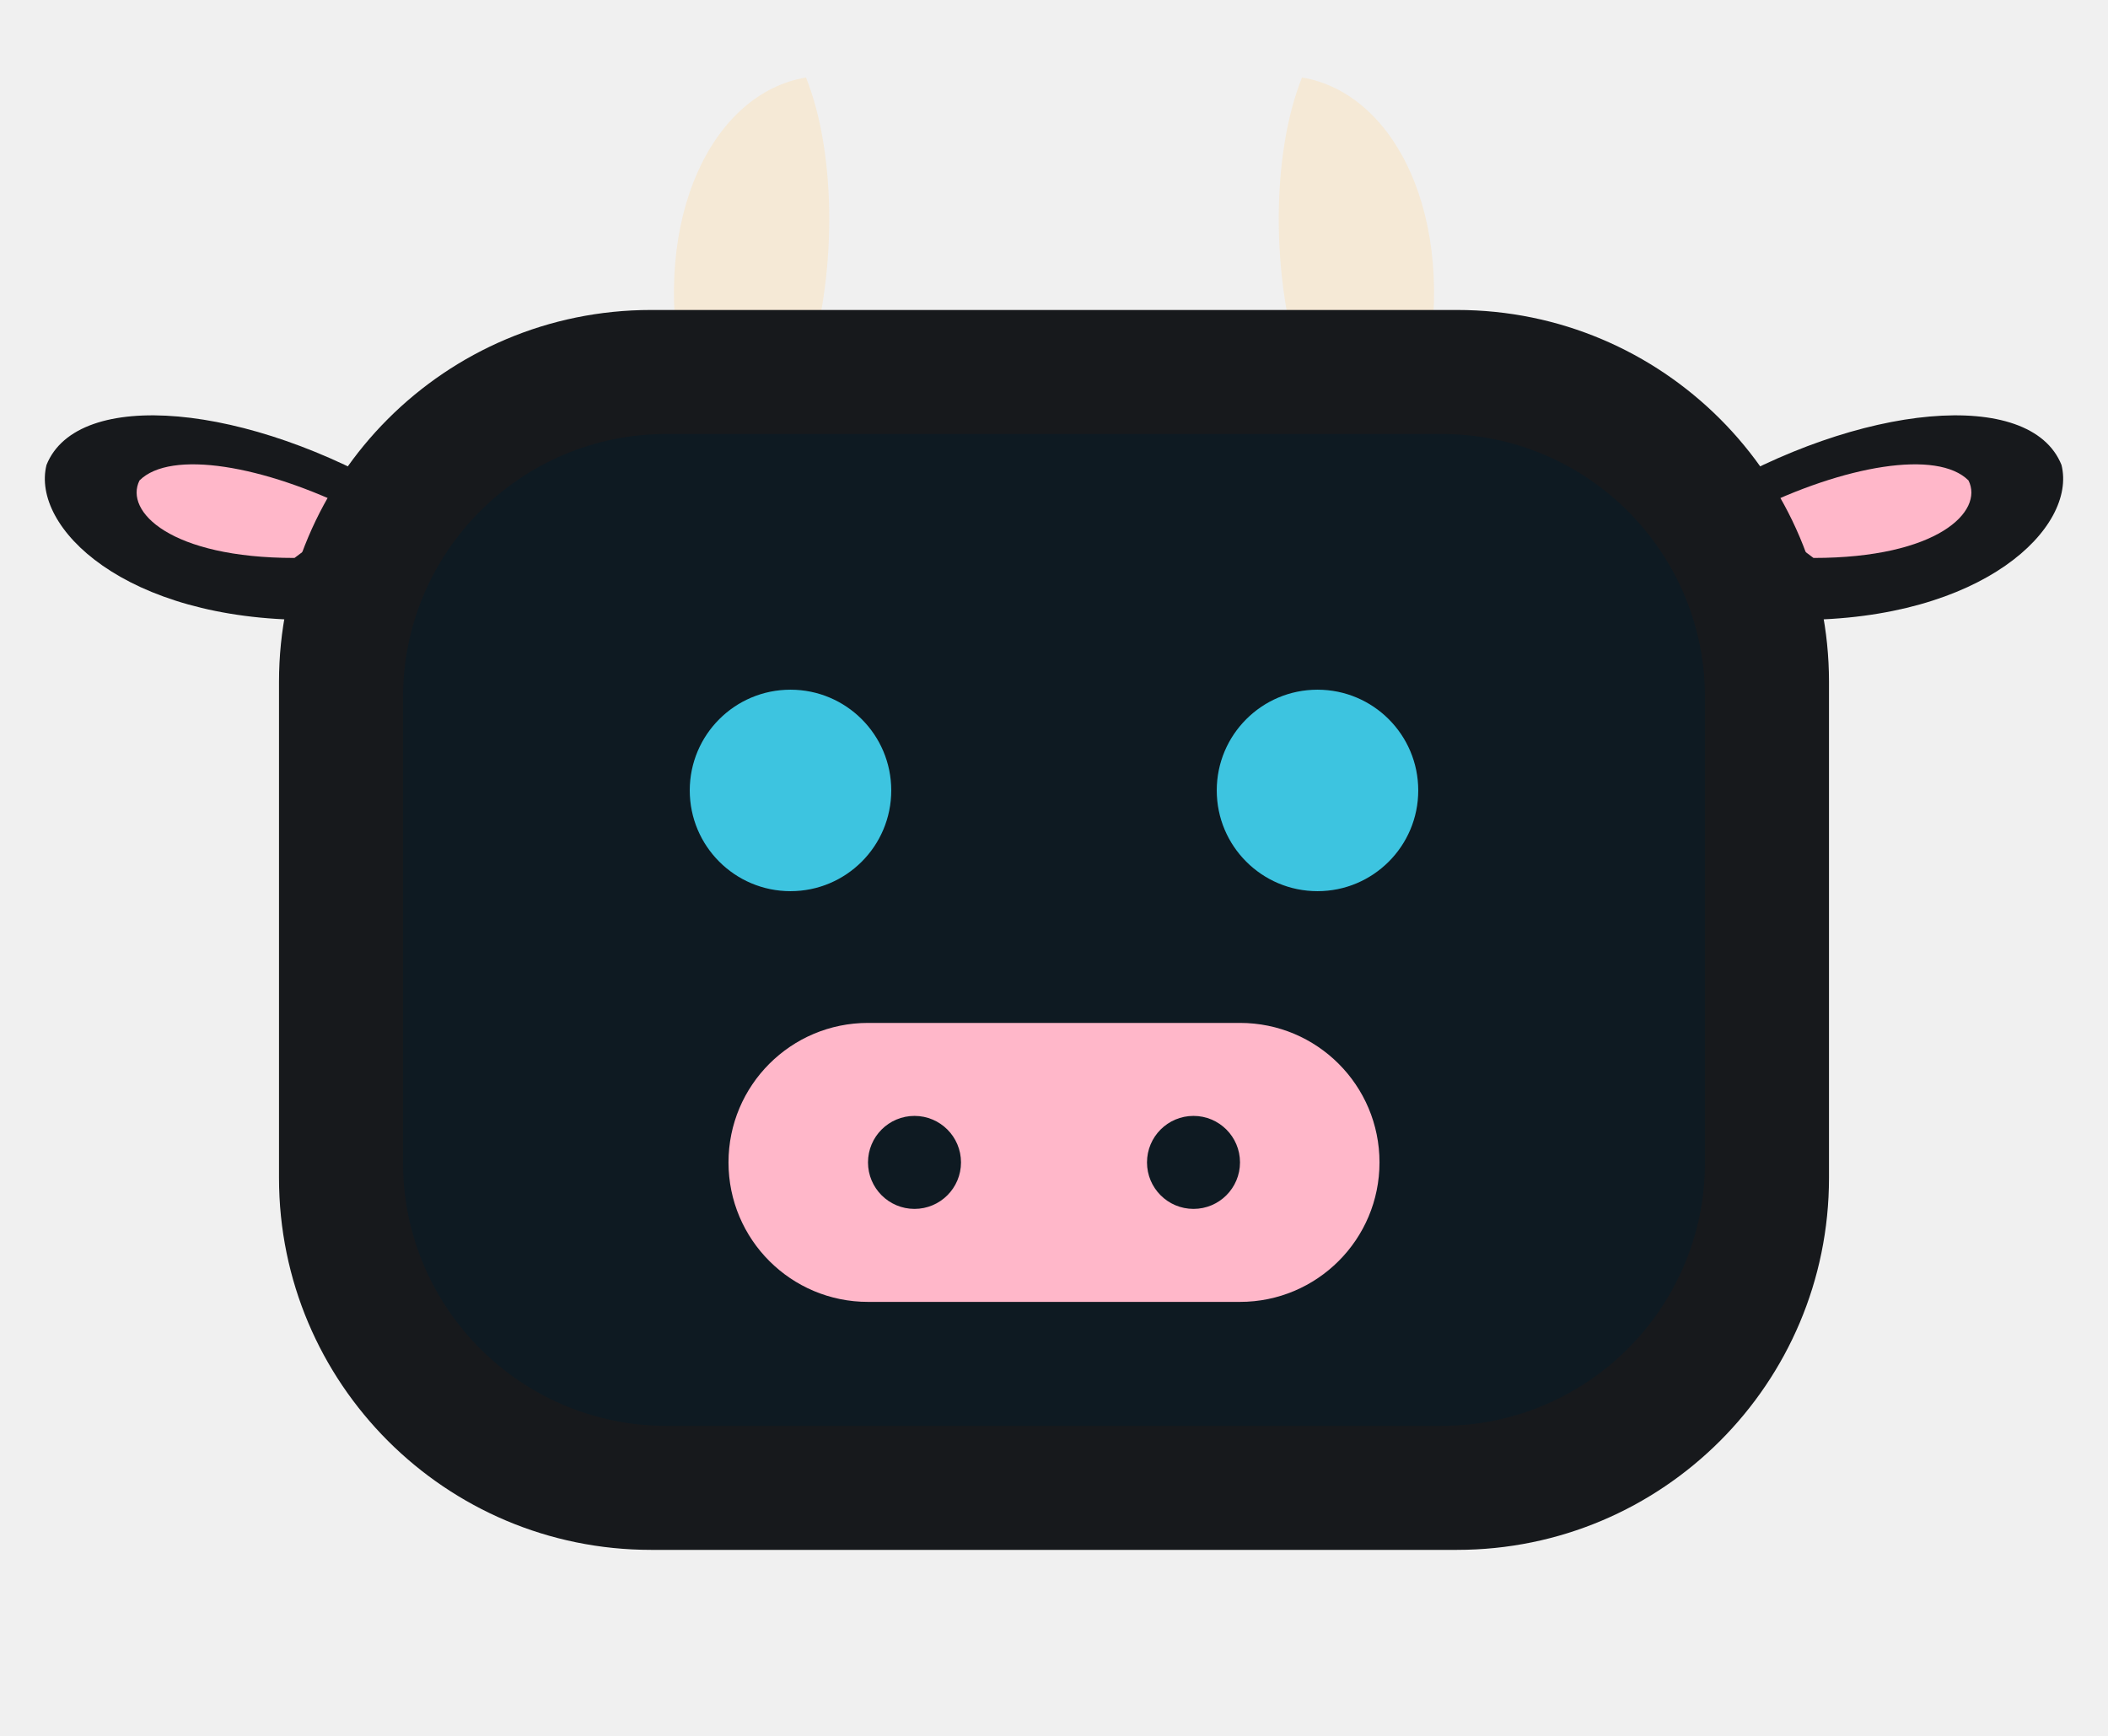
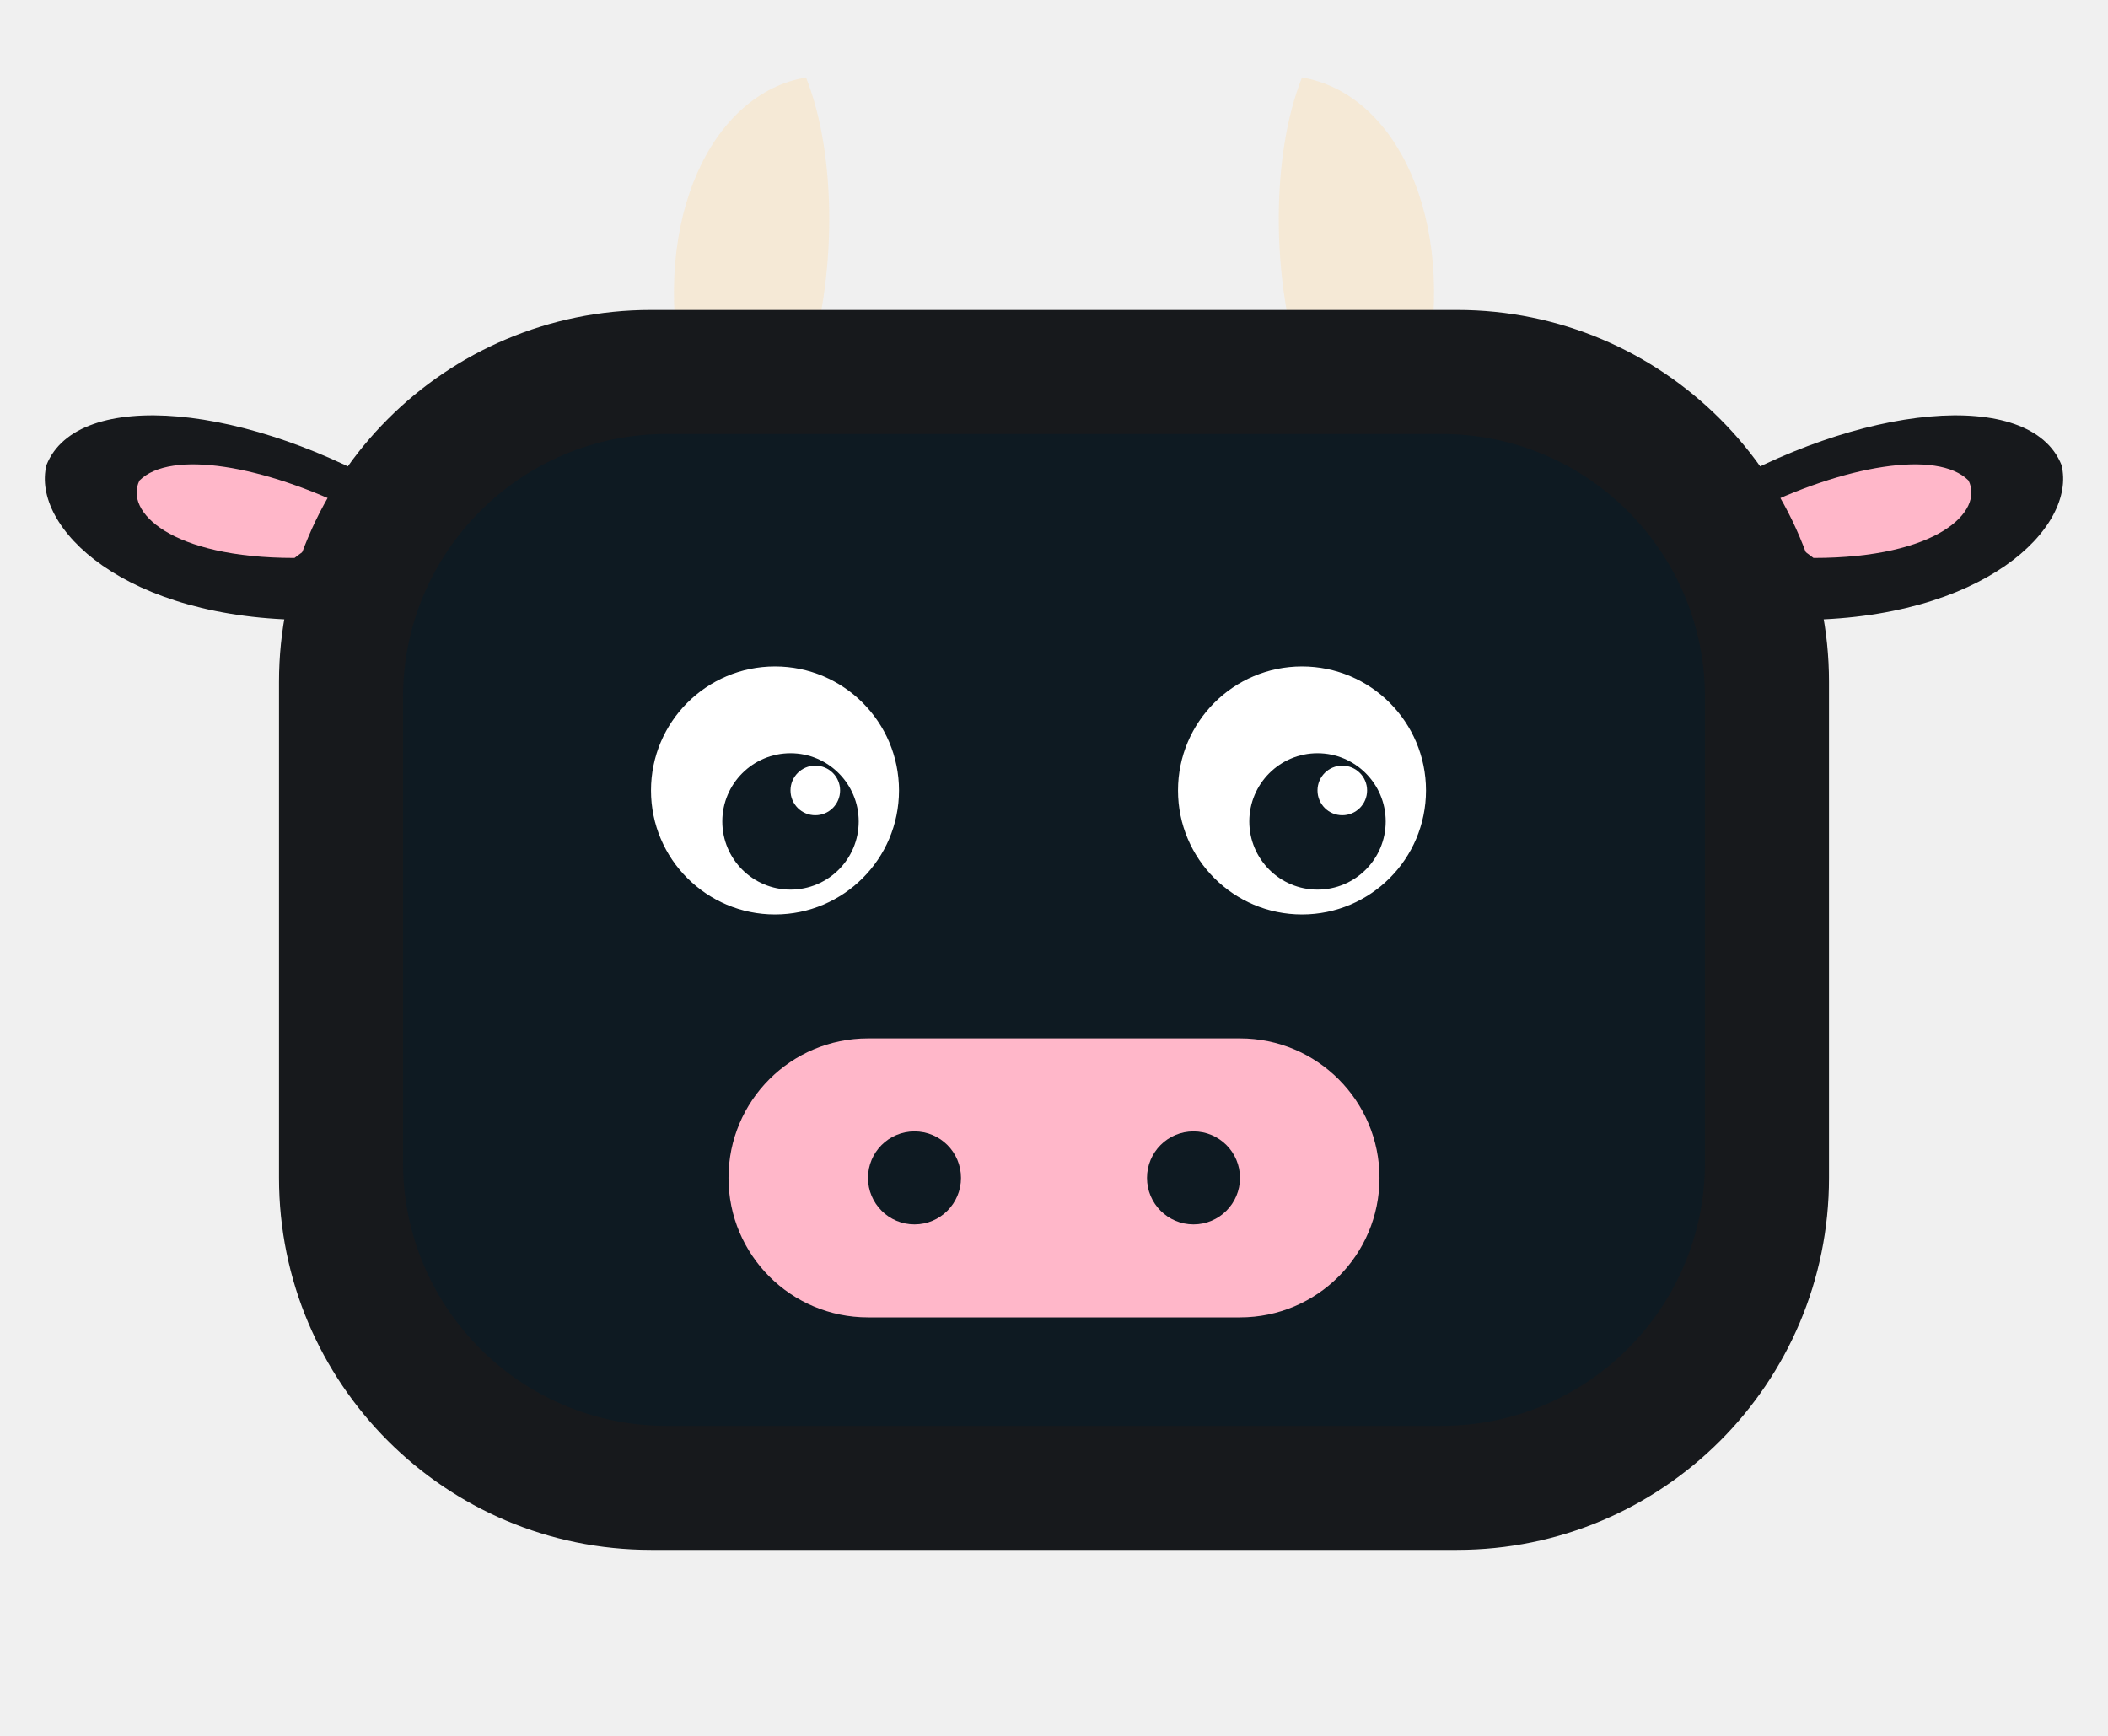
<svg xmlns="http://www.w3.org/2000/svg" viewBox="0 0 136 112">
  <path d="M44 24 C 42 14, 46 6, 52 5 C 54 10, 54 18, 52 24 Z" fill="#F5E9D6" />
  <path d="M92 24 C 94 14, 90 6, 84 5 C 82 10, 82 18, 84 24 Z" fill="#F5E9D6" />
  <path d="M20 40 C 8 40, 2 34, 3 30 C 5 25, 16 26, 26 32 Z" fill="#17191C" />
  <path d="M116 40 C 128 40, 134 34, 133 30 C 131 25, 120 26, 110 32 Z" fill="#17191C" />
  <path d="M19 36 C 11 36, 8 33, 9 31 C 11 29, 17 30, 23 33 Z" fill="#FFB7C9" />
  <path d="M117 36 C 125 36, 128 33, 127 31 C 125 29, 119 30, 113 33 Z" fill="#FFB7C9" />
  <rect x="18" y="20" width="100" height="80" rx="24" fill="#17191C" />
  <rect x="26" y="28" width="84" height="64" rx="17" fill="#0E1A22" />
-   <circle cx="51" cy="51" r="6.5" fill="#3DC4E0" />
-   <circle cx="85" cy="51" r="6.5" fill="#3DC4E0" />
-   <rect x="47" y="66" width="42" height="18" rx="9" fill="#FFB7C9" />
-   <circle cx="59" cy="75" r="3" fill="#0E1A22" />
-   <circle cx="77" cy="75" r="3" fill="#0E1A22" />
+   <circle cx="50" cy="51" r="8" fill="#FFFFFF" />
+   <circle cx="51" cy="53" r="4.4" fill="#0E1A22" />
+   <circle cx="52.6" cy="51" r="1.6" fill="#FFFFFF" />
+   <circle cx="84" cy="51" r="8" fill="#FFFFFF" />
+   <circle cx="85" cy="53" r="4.4" fill="#0E1A22" />
+   <circle cx="86.6" cy="51" r="1.6" fill="#FFFFFF" />
+   <rect x="47" y="67" width="42" height="18" rx="9" fill="#FFB7C9" />
+   <circle cx="59" cy="76" r="3" fill="#0E1A22" />
+   <circle cx="77" cy="76" r="3" fill="#0E1A22" />
</svg>
